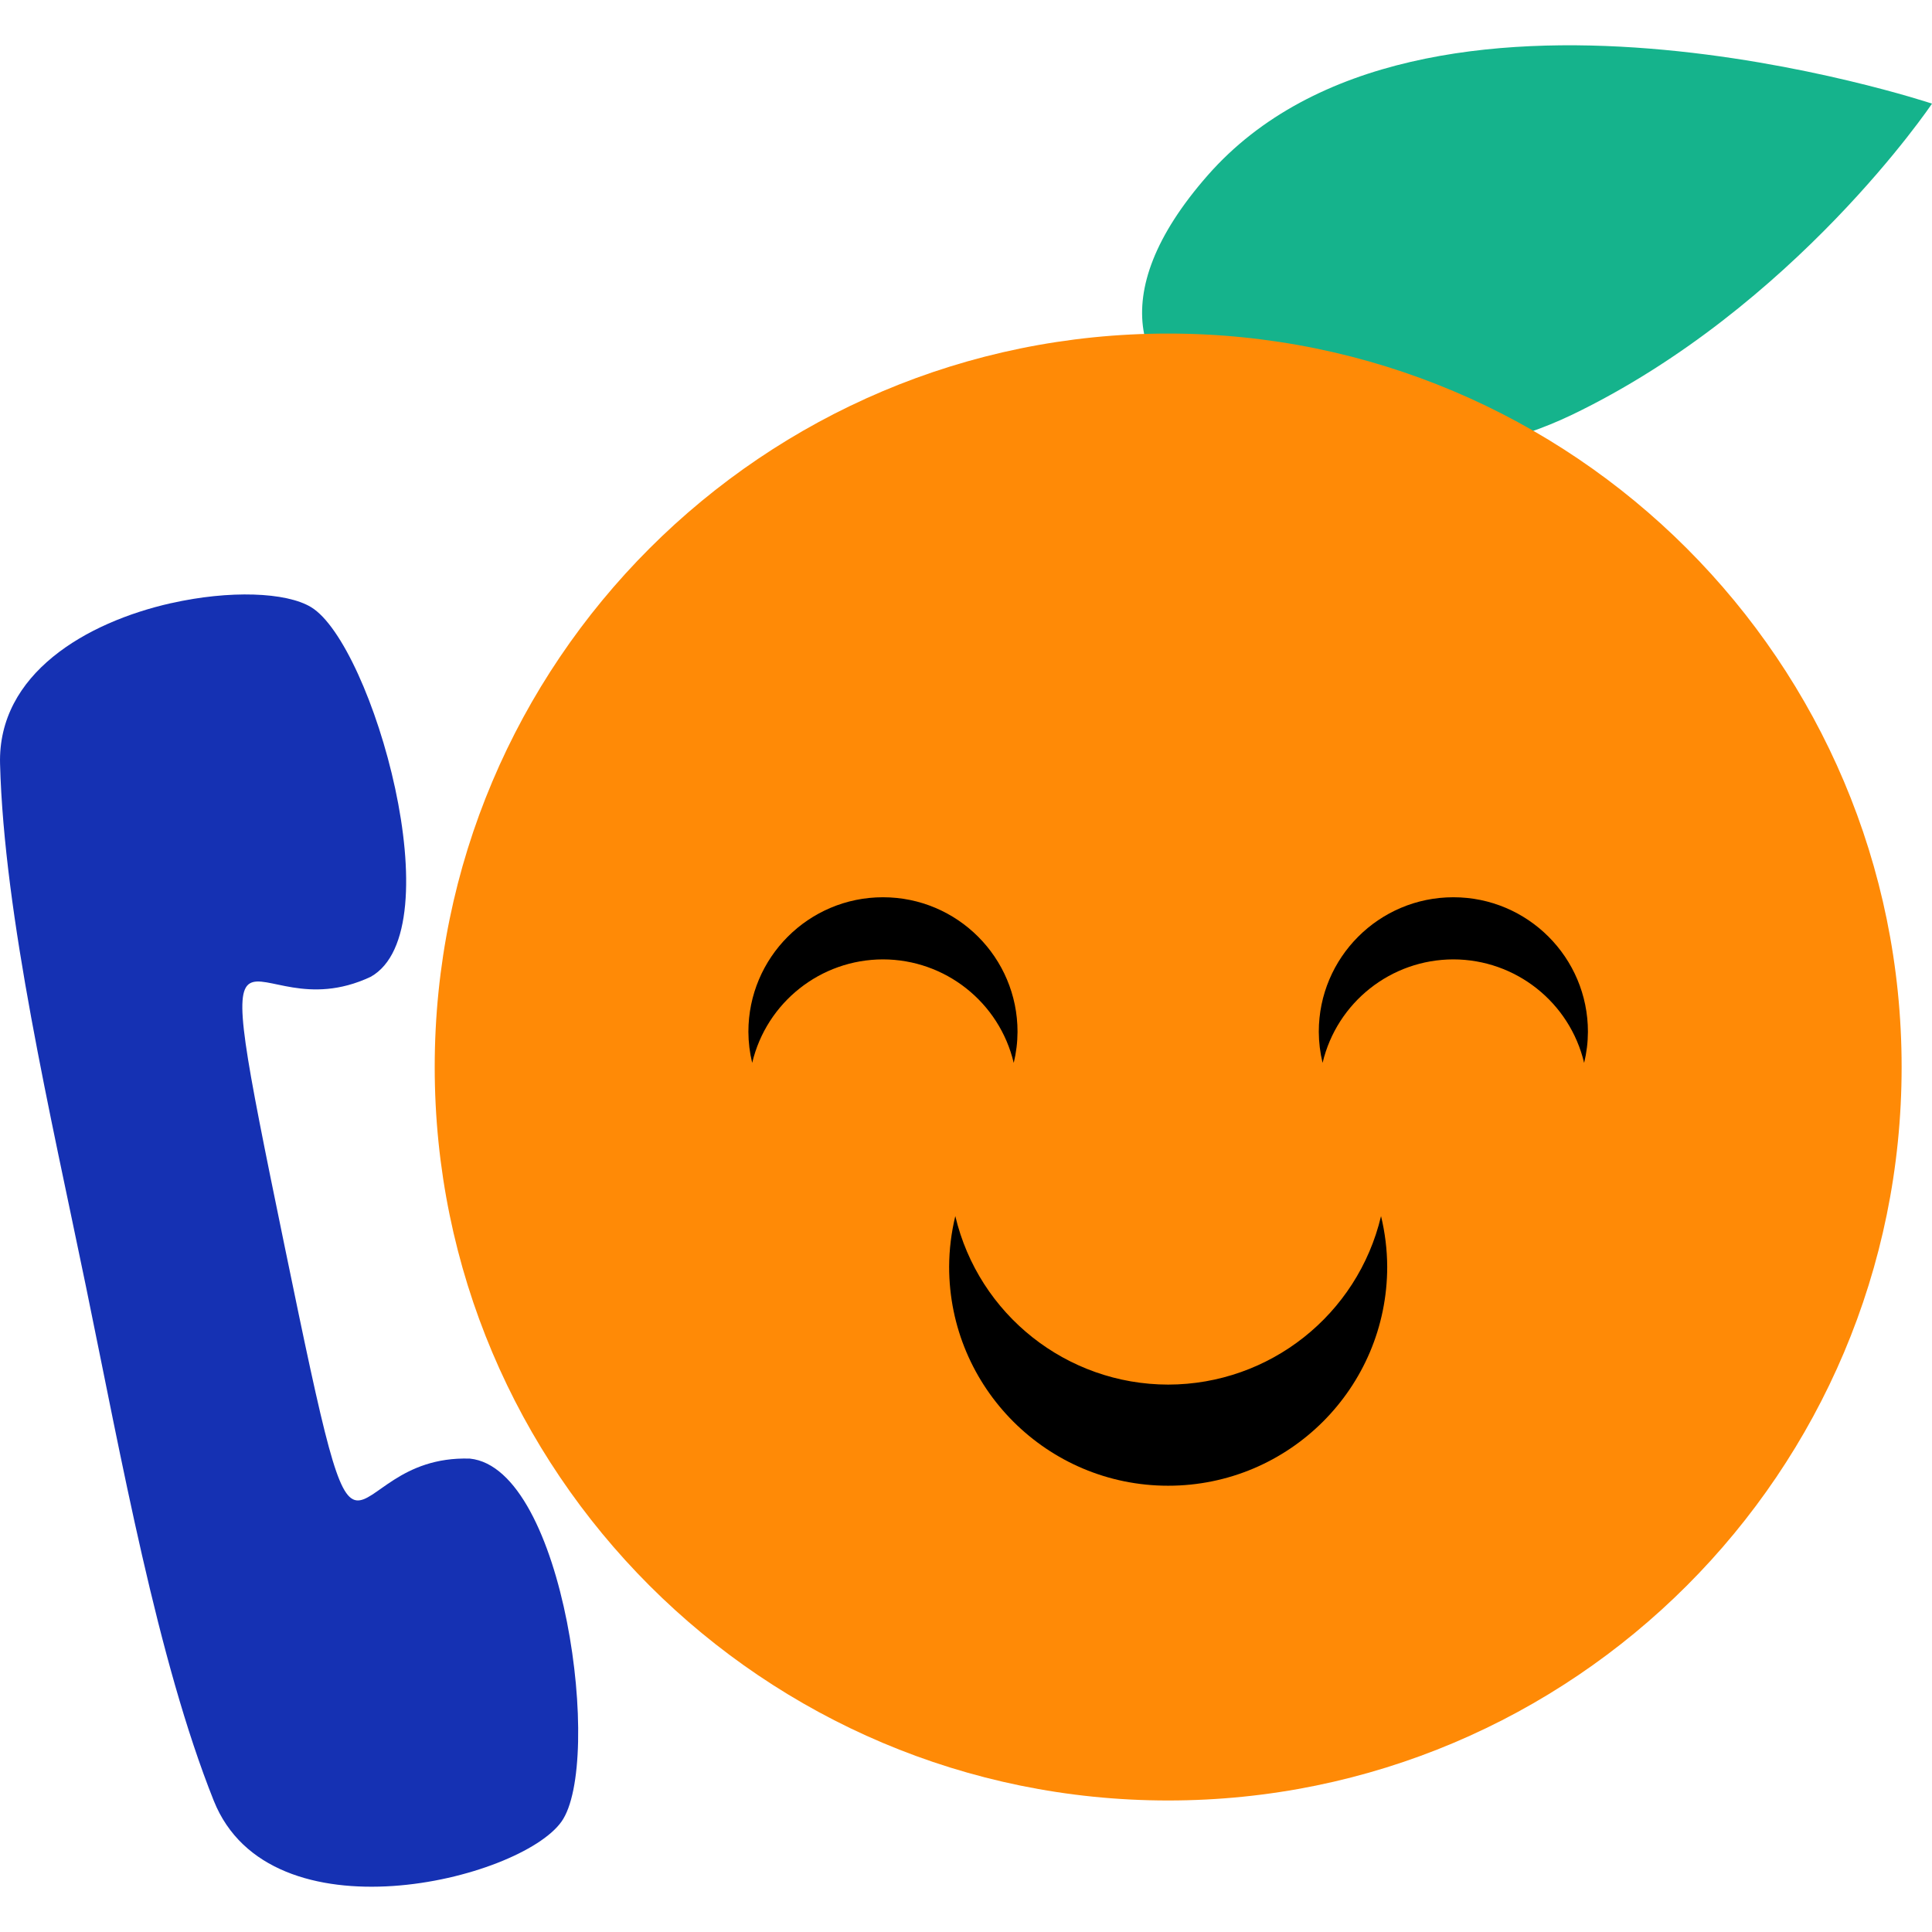
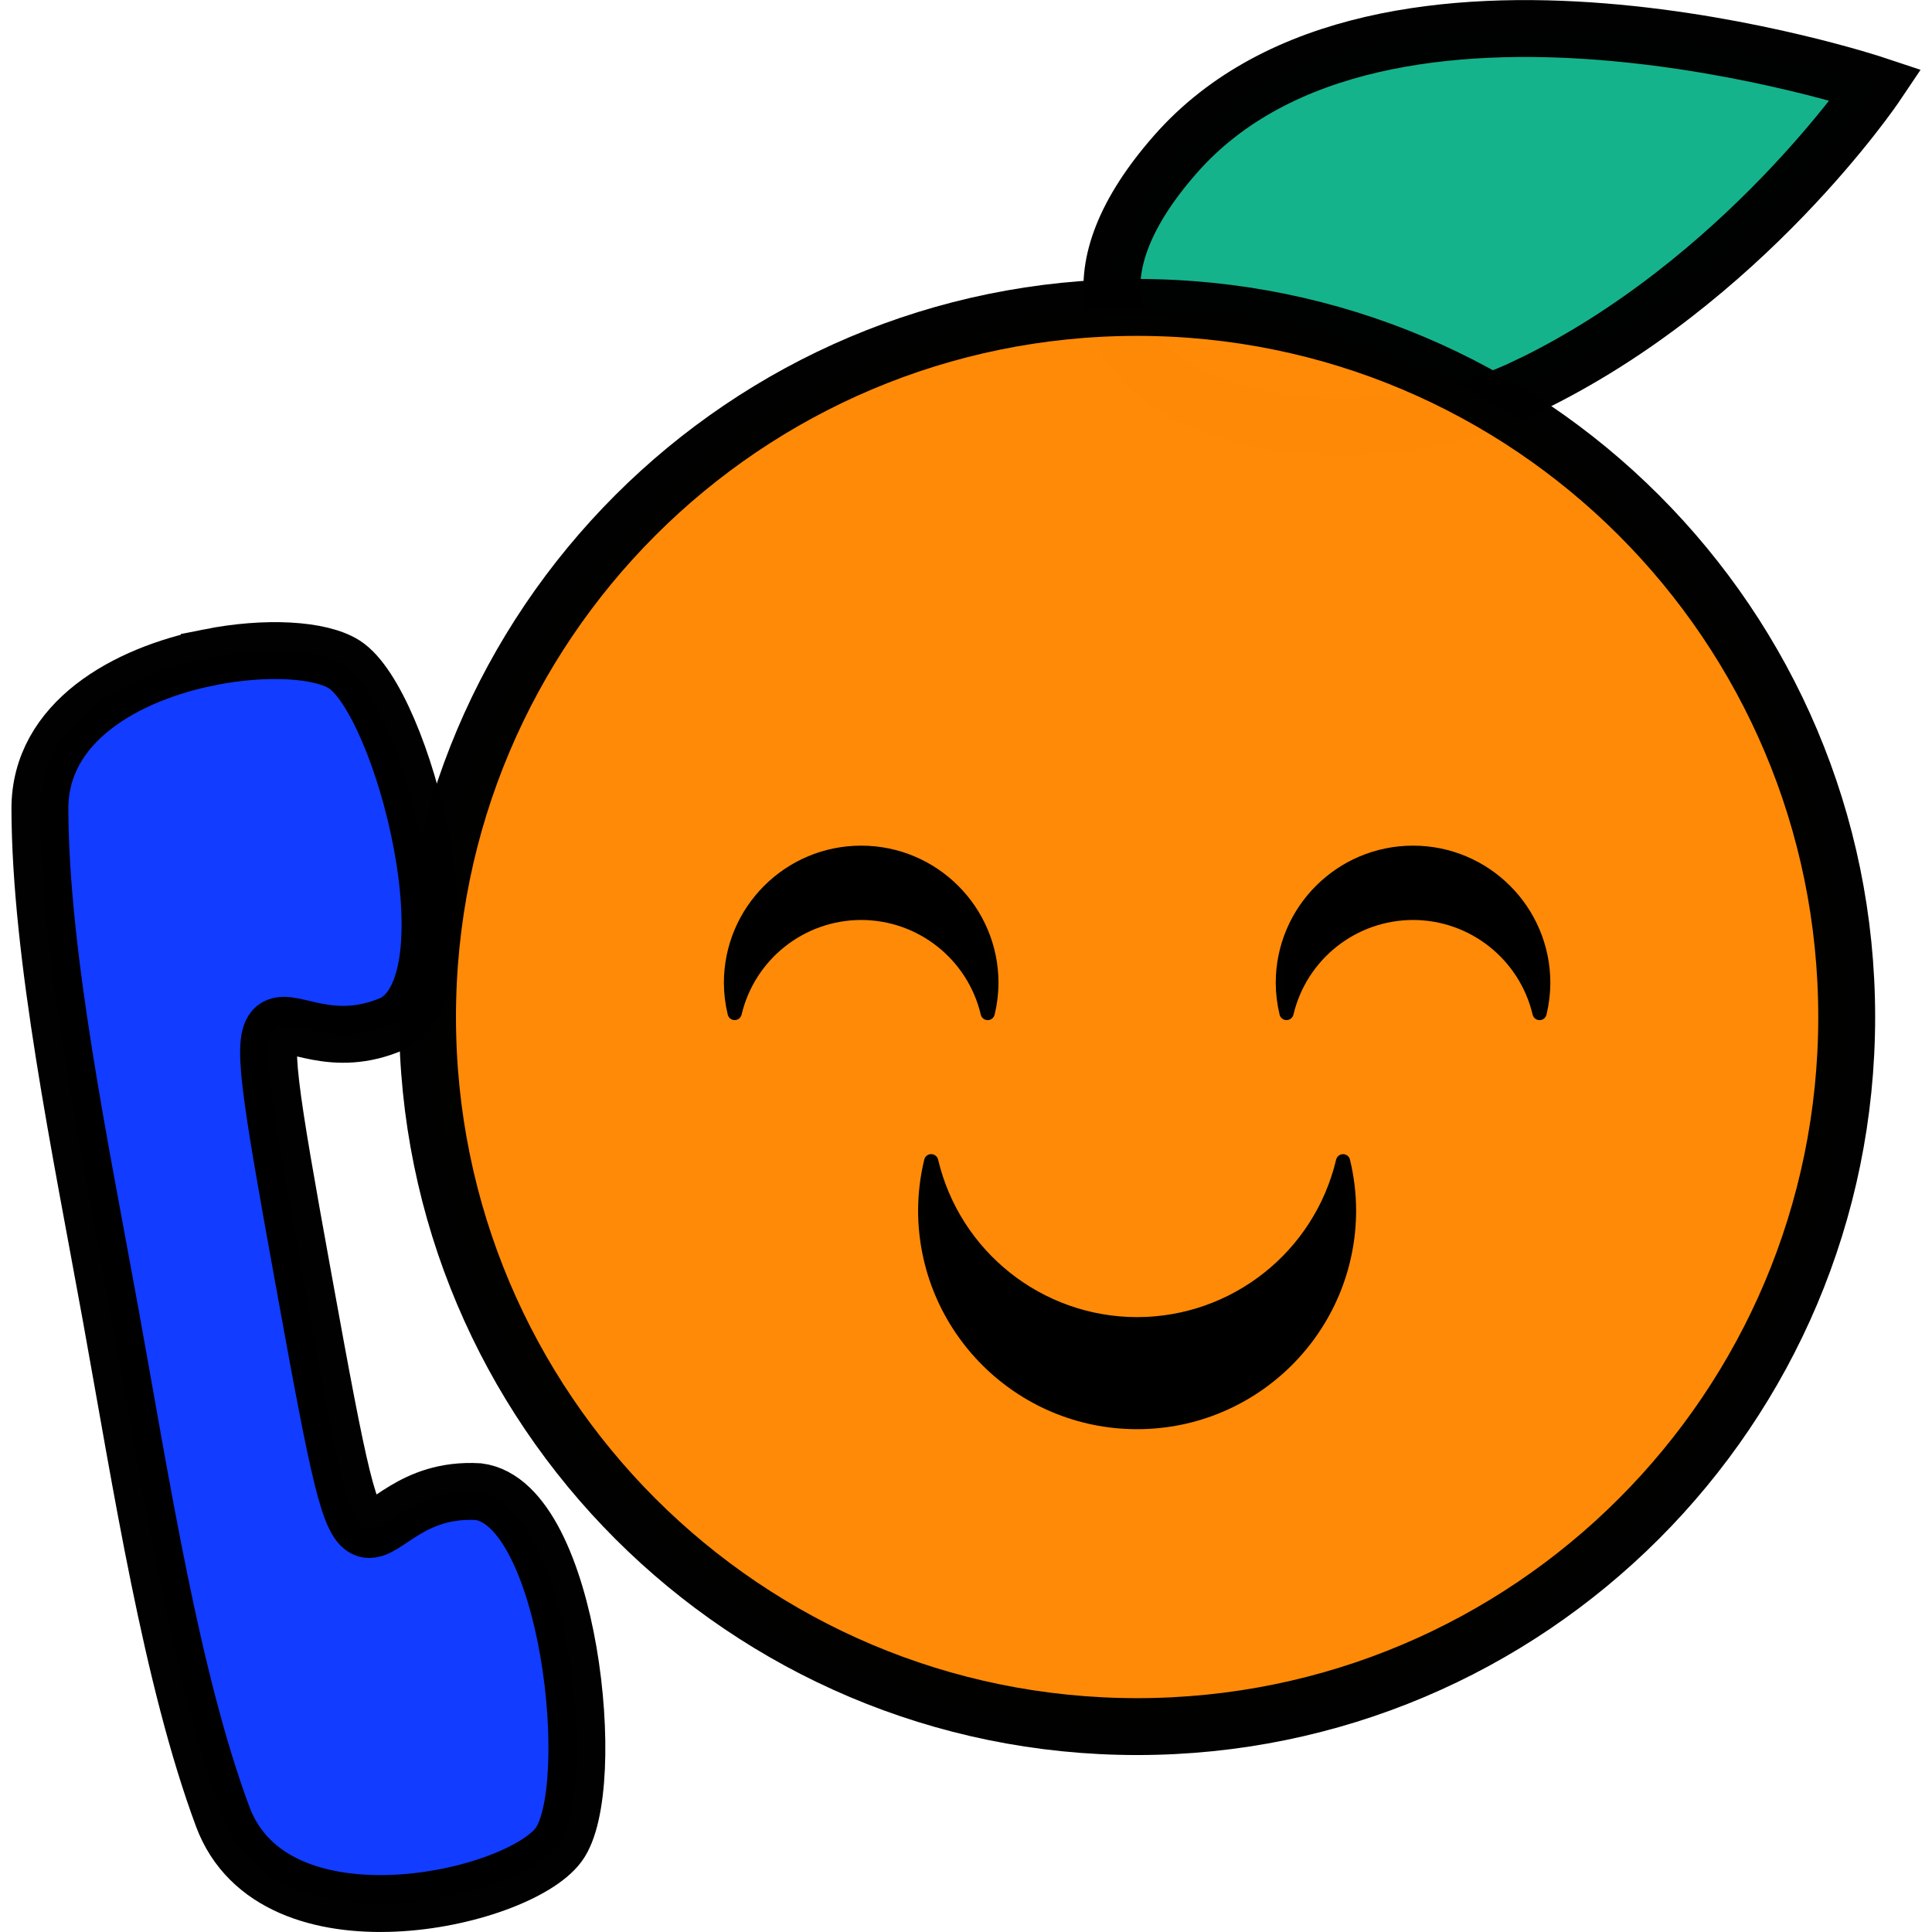
- <svg xmlns="http://www.w3.org/2000/svg" width="131.423mm" height="131.423mm" viewBox="0 0 131.423 131.423" version="1.1" id="svg24804">
+ <svg xmlns="http://www.w3.org/2000/svg" width="135.844mm" height="135.844mm" viewBox="0 0 135.844 135.844" version="1.1" id="svg24804">
  <defs id="defs24798" />
-   <g id="layer1" transform="translate(-31.05016,-20.3211)">
-     <g id="g25393" transform="translate(9.3699727e-7,-3.080253)">
-       <path id="path1592-7-4" d="m 137.961,51.628 c 15.193,-7.307 24.513,-21.177 24.513,-21.177 0,0 -34.799,-11.607 -49.269,4.876 -14.47,16.484 9.563,23.608 24.755,16.3 z" style="fill:#15b38c;fill-opacity:1;stroke:none;stroke-width:0.182px;stroke-linecap:butt;stroke-linejoin:miter;stroke-opacity:1" />
-       <circle style="opacity:1;fill:#ff8a06;fill-opacity:1;stroke:none;stroke-width:11;stroke-linecap:round;stroke-linejoin:round;stroke-miterlimit:4;stroke-dasharray:none;stroke-opacity:1;paint-order:fill markers stroke" id="path815-3-0-6-4-4" cx="110.514" cy="95.985" r="49.893" />
-       <g transform="translate(152.101,-506.7003)" id="g2007">
-         <path style="opacity:1;fill:#000000;fill-opacity:1;stroke:none;stroke-width:6.758;stroke-linecap:round;stroke-linejoin:round;stroke-miterlimit:4;stroke-dasharray:none;stroke-opacity:1;paint-order:fill markers stroke" d="m -60.988,591.137 a 9.154,9.154 0 0 0 -9.154,9.154 9.154,9.154 0 0 0 0.258,2.112 9.154,9.154 0 0 1 8.896,-7.04 9.154,9.154 0 0 1 8.896,7.042 9.154,9.154 0 0 0 0.258,-2.114 9.154,9.154 0 0 0 -9.154,-9.154 z" id="path1611-2-3" />
-         <path style="opacity:1;fill:#000000;fill-opacity:1;stroke:none;stroke-width:11;stroke-linecap:round;stroke-linejoin:round;stroke-miterlimit:4;stroke-dasharray:none;stroke-opacity:1;paint-order:fill markers stroke" d="m -41.587,631.167 a 14.9,14.9 0 0 0 14.9,-14.9 14.9,14.9 0 0 0 -0.42,-3.438 14.9,14.9 0 0 1 -14.48,11.459 14.9,14.9 0 0 1 -14.48,-11.462 14.9,14.9 0 0 0 -0.42,3.441 14.9,14.9 0 0 0 14.9,14.9 z" id="path1611-6-54-0" />
-         <path style="opacity:1;fill:#000000;fill-opacity:1;stroke:none;stroke-width:6.758;stroke-linecap:round;stroke-linejoin:round;stroke-miterlimit:4;stroke-dasharray:none;stroke-opacity:1;paint-order:fill markers stroke" d="m -22.187,591.137 a 9.154,9.154 0 0 0 -9.154,9.154 9.154,9.154 0 0 0 0.258,2.112 9.154,9.154 0 0 1 8.896,-7.04 9.154,9.154 0 0 1 8.896,7.042 9.154,9.154 0 0 0 0.258,-2.114 9.154,9.154 0 0 0 -9.154,-9.154 z" id="path1611-1-7-7" />
-       </g>
-       <path id="path2009-8-8" d="m 42.7,64.428 c -5.791,1.304 -11.809,4.808 -11.646,10.939 0.274,10.325 3.421,23.792 5.845,35.555 2.425,11.764 4.86,25.376 8.691,34.969 3.831,9.592 20.819,5.406 23.653,1.428 2.834,-3.979 0.237,-24.033 -6.228,-24.697 -9.401,-0.302 -7.009,12.698 -12.611,-14.482 -5.602,-27.18 -2.659,-14.294 5.856,-18.289 5.676,-3.166 0.131,-22.614 -4.046,-25.147 -1.697,-1.029 -5.552,-1.166 -9.515,-0.273 z" style="fill:#1531b3;fill-opacity:1;stroke:none;stroke-width:0.18px;stroke-linecap:butt;stroke-linejoin:miter;stroke-opacity:1" />
+   <g id="layer1" transform="translate(154.3737,-25.99224)">
+     <g id="g29843" transform="translate(0.8046363,-4.5336917e-6)">
+       <path id="path1592-7-4-8-7" d="m -47.778,53.144 c 15.193,-7.307 24.513,-21.177 24.513,-21.177 0,0 -34.799,-11.607 -49.269,4.876 -14.47,16.484 9.563,23.608 24.755,16.3 z" style="fill:#15b38c;fill-opacity:1;stroke:#000000;stroke-width:4;stroke-linecap:butt;stroke-linejoin:miter;stroke-miterlimit:4;stroke-dasharray:none;stroke-opacity:0.996" />
+       <circle style="opacity:1;fill:#ff8a06;fill-opacity:0.996;stroke:#000000;stroke-width:4;stroke-linecap:round;stroke-linejoin:round;stroke-miterlimit:4;stroke-dasharray:none;stroke-opacity:0.996;paint-order:fill markers stroke" id="path815-3-0-6-4-4-9-7" cx="-75.225" cy="97.501" r="49.893" />
+       <path style="opacity:1;fill:#000000;fill-opacity:1;stroke:#000000;stroke-width:1;stroke-linecap:round;stroke-linejoin:round;stroke-miterlimit:4;stroke-dasharray:none;stroke-opacity:0.996;paint-order:fill markers stroke" d="m -94.626,85.952 a 9.154,9.154 0 0 0 -9.154,9.154 9.154,9.154 0 0 0 0.258,2.112 9.154,9.154 0 0 1 8.896,-7.04 9.154,9.154 0 0 1 8.896,7.042 9.154,9.154 0 0 0 0.258,-2.114 9.154,9.154 0 0 0 -9.154,-9.154 z" id="path1611-2-3-6-1" />
+       <path style="opacity:1;fill:#000000;fill-opacity:1;stroke:#000000;stroke-width:1;stroke-linecap:round;stroke-linejoin:round;stroke-miterlimit:4;stroke-dasharray:none;stroke-opacity:0.996;paint-order:fill markers stroke" d="m -75.225,125.982 a 14.9,14.9 0 0 0 14.9,-14.9 14.9,14.9 0 0 0 -0.42,-3.438 14.9,14.9 0 0 1 -14.48,11.459 14.9,14.9 0 0 1 -14.48,-11.462 14.9,14.9 0 0 0 -0.42,3.441 14.9,14.9 0 0 0 14.9,14.9 z" id="path1611-6-54-0-6-5" />
+       <path style="opacity:1;fill:#000000;fill-opacity:1;stroke:#000000;stroke-width:1;stroke-linecap:round;stroke-linejoin:round;stroke-miterlimit:4;stroke-dasharray:none;stroke-opacity:0.996;paint-order:fill markers stroke" d="m -55.824,85.952 a 9.154,9.154 0 0 0 -9.154,9.154 9.154,9.154 0 0 0 0.258,2.112 9.154,9.154 0 0 1 8.896,-7.04 9.154,9.154 0 0 1 8.896,7.042 9.154,9.154 0 0 0 0.258,-2.114 9.154,9.154 0 0 0 -9.154,-9.154 z" id="path1611-1-7-7-4-9" />
+       <path id="path2009-8-8-9-7" d="m -140.47,72.214 c -5.82,1.166 -11.92,4.525 -11.903,10.658 0.029,10.329 2.853,23.866 4.997,35.684 2.144,11.818 4.255,25.485 7.856,35.166 3.602,9.681 20.685,5.9 23.613,1.99 2.928,-3.91 0.809,-24.021 -5.639,-24.839 -9.391,-0.526 -7.309,12.527 -12.263,-14.779 -4.954,-27.306 -2.318,-14.354 6.29,-18.145 5.749,-3.03 0.669,-22.604 -3.446,-25.236 -1.672,-1.069 -5.523,-1.298 -9.505,-0.5 z" style="fill:#123cff;fill-opacity:1;stroke:#000000;stroke-width:4;stroke-linecap:butt;stroke-linejoin:miter;stroke-miterlimit:4;stroke-dasharray:none;stroke-opacity:0.996" />
    </g>
  </g>
</svg>
